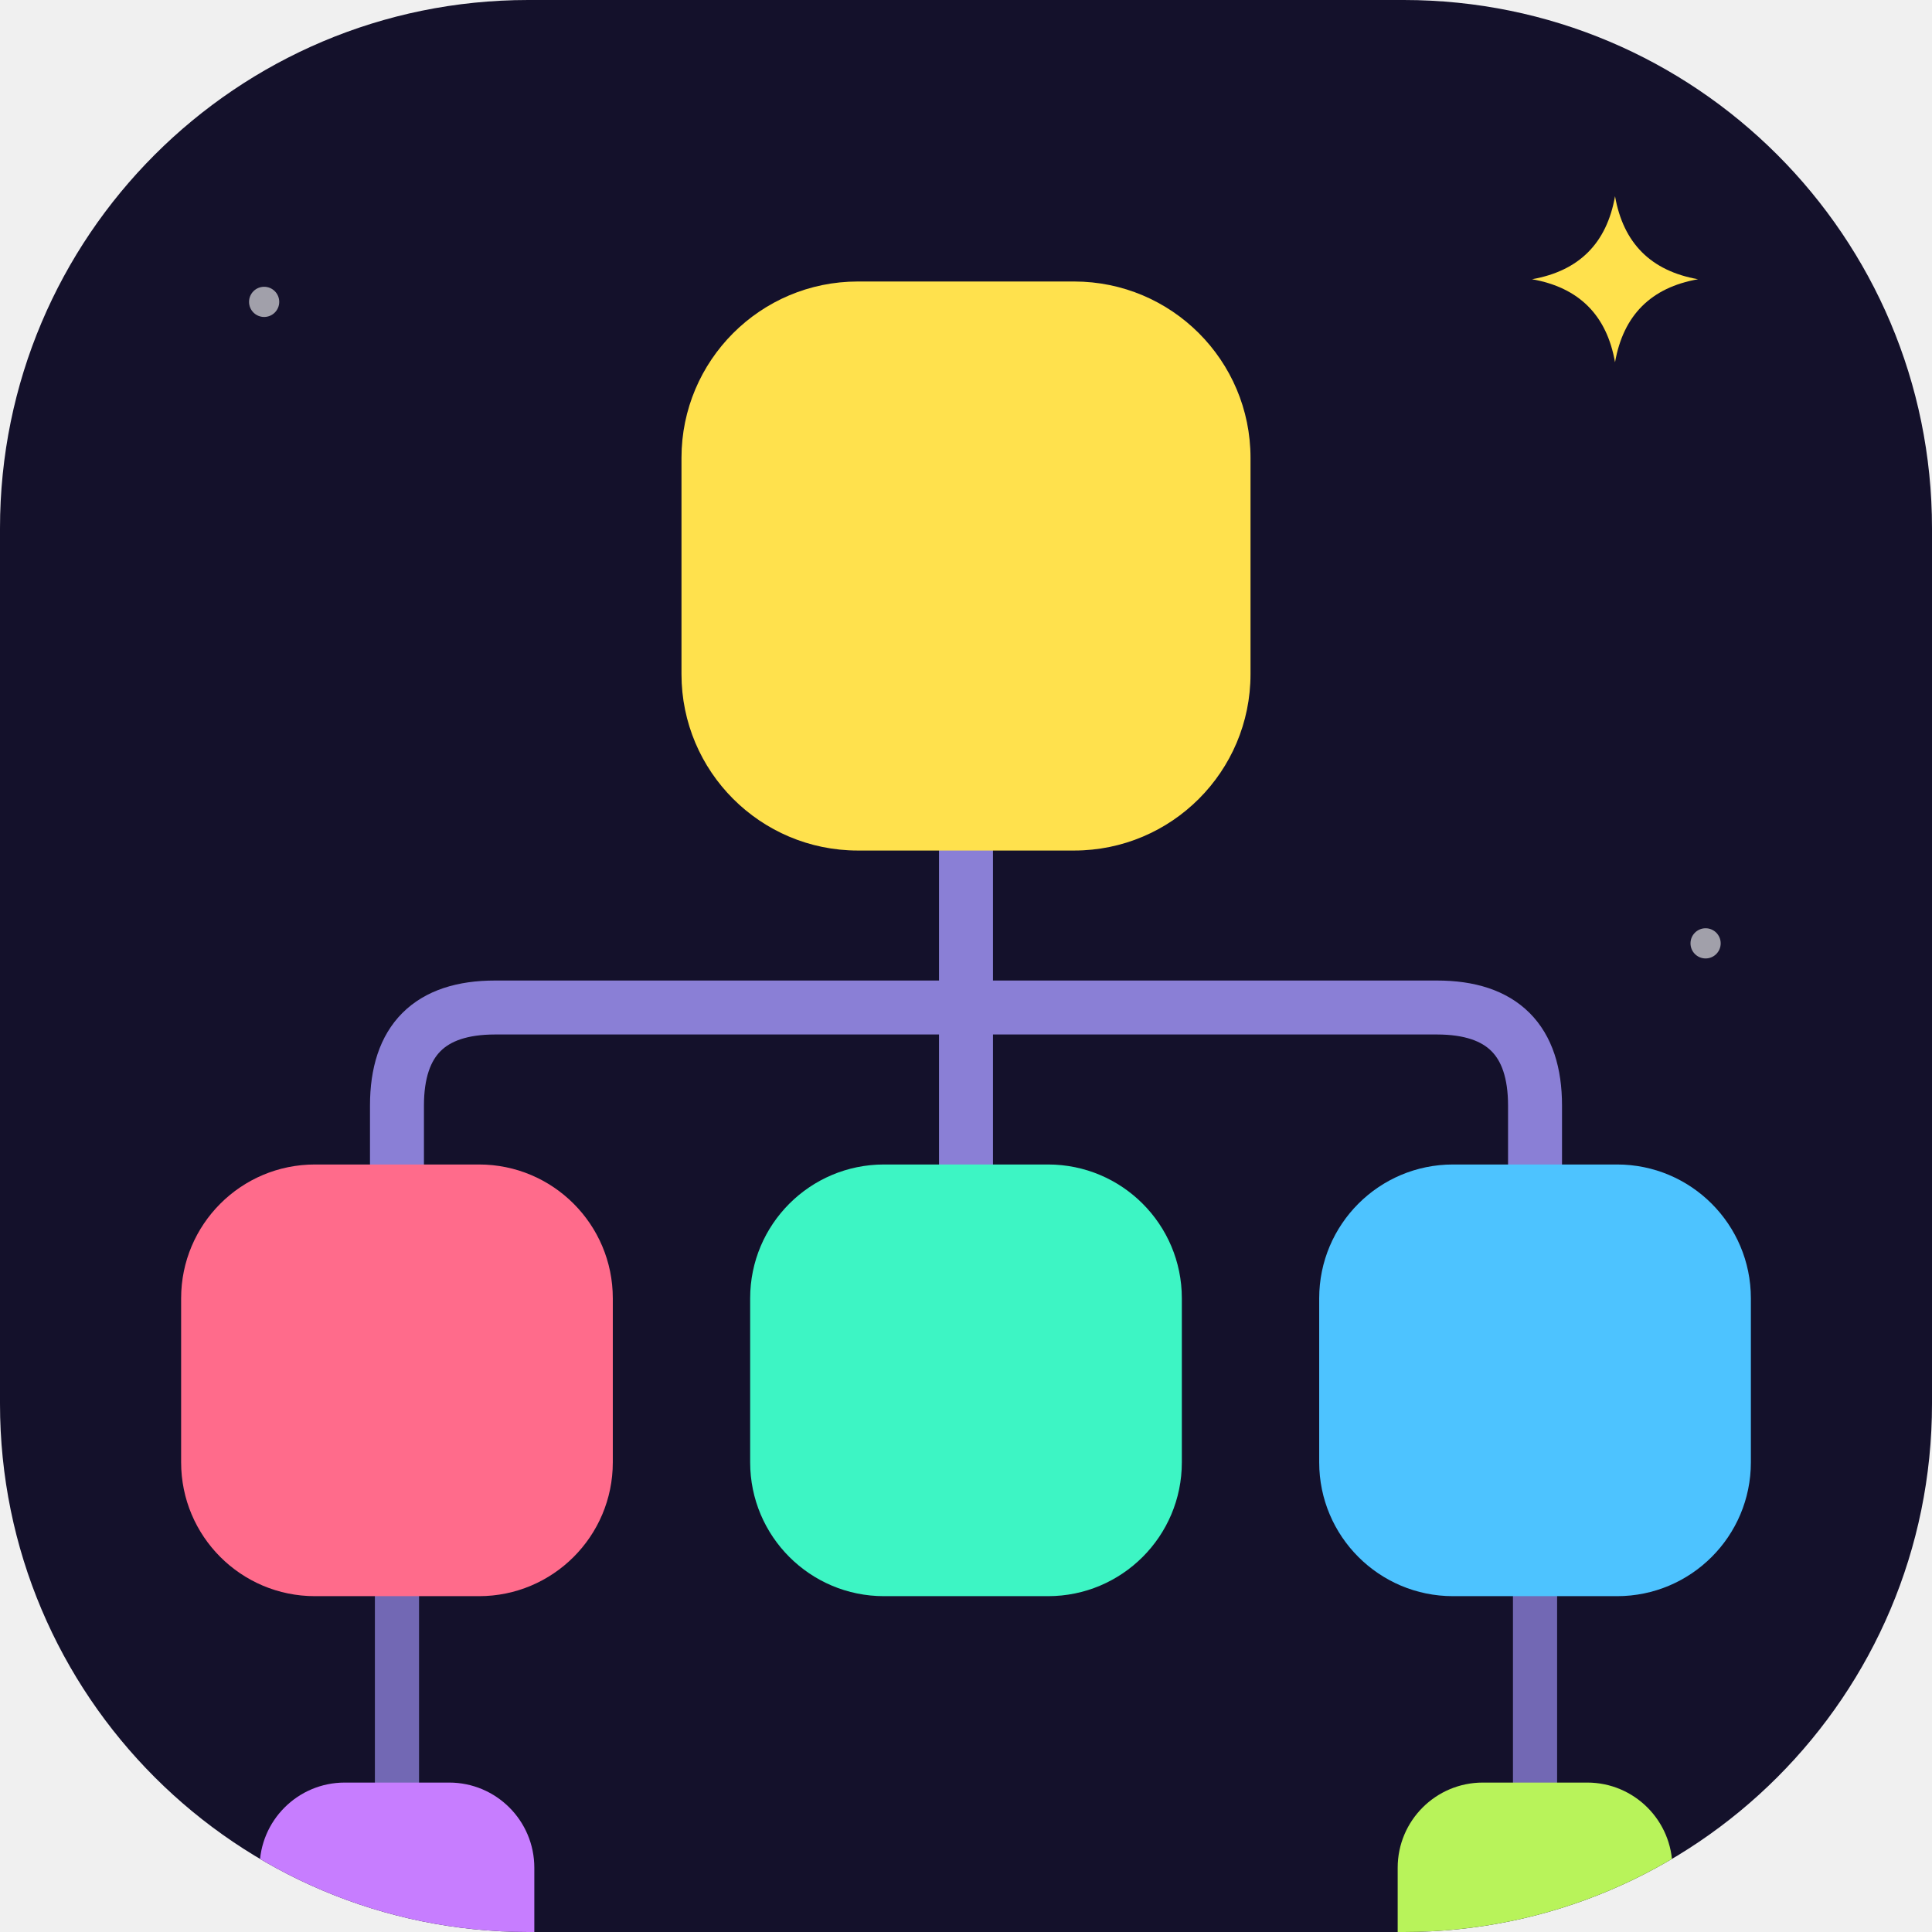
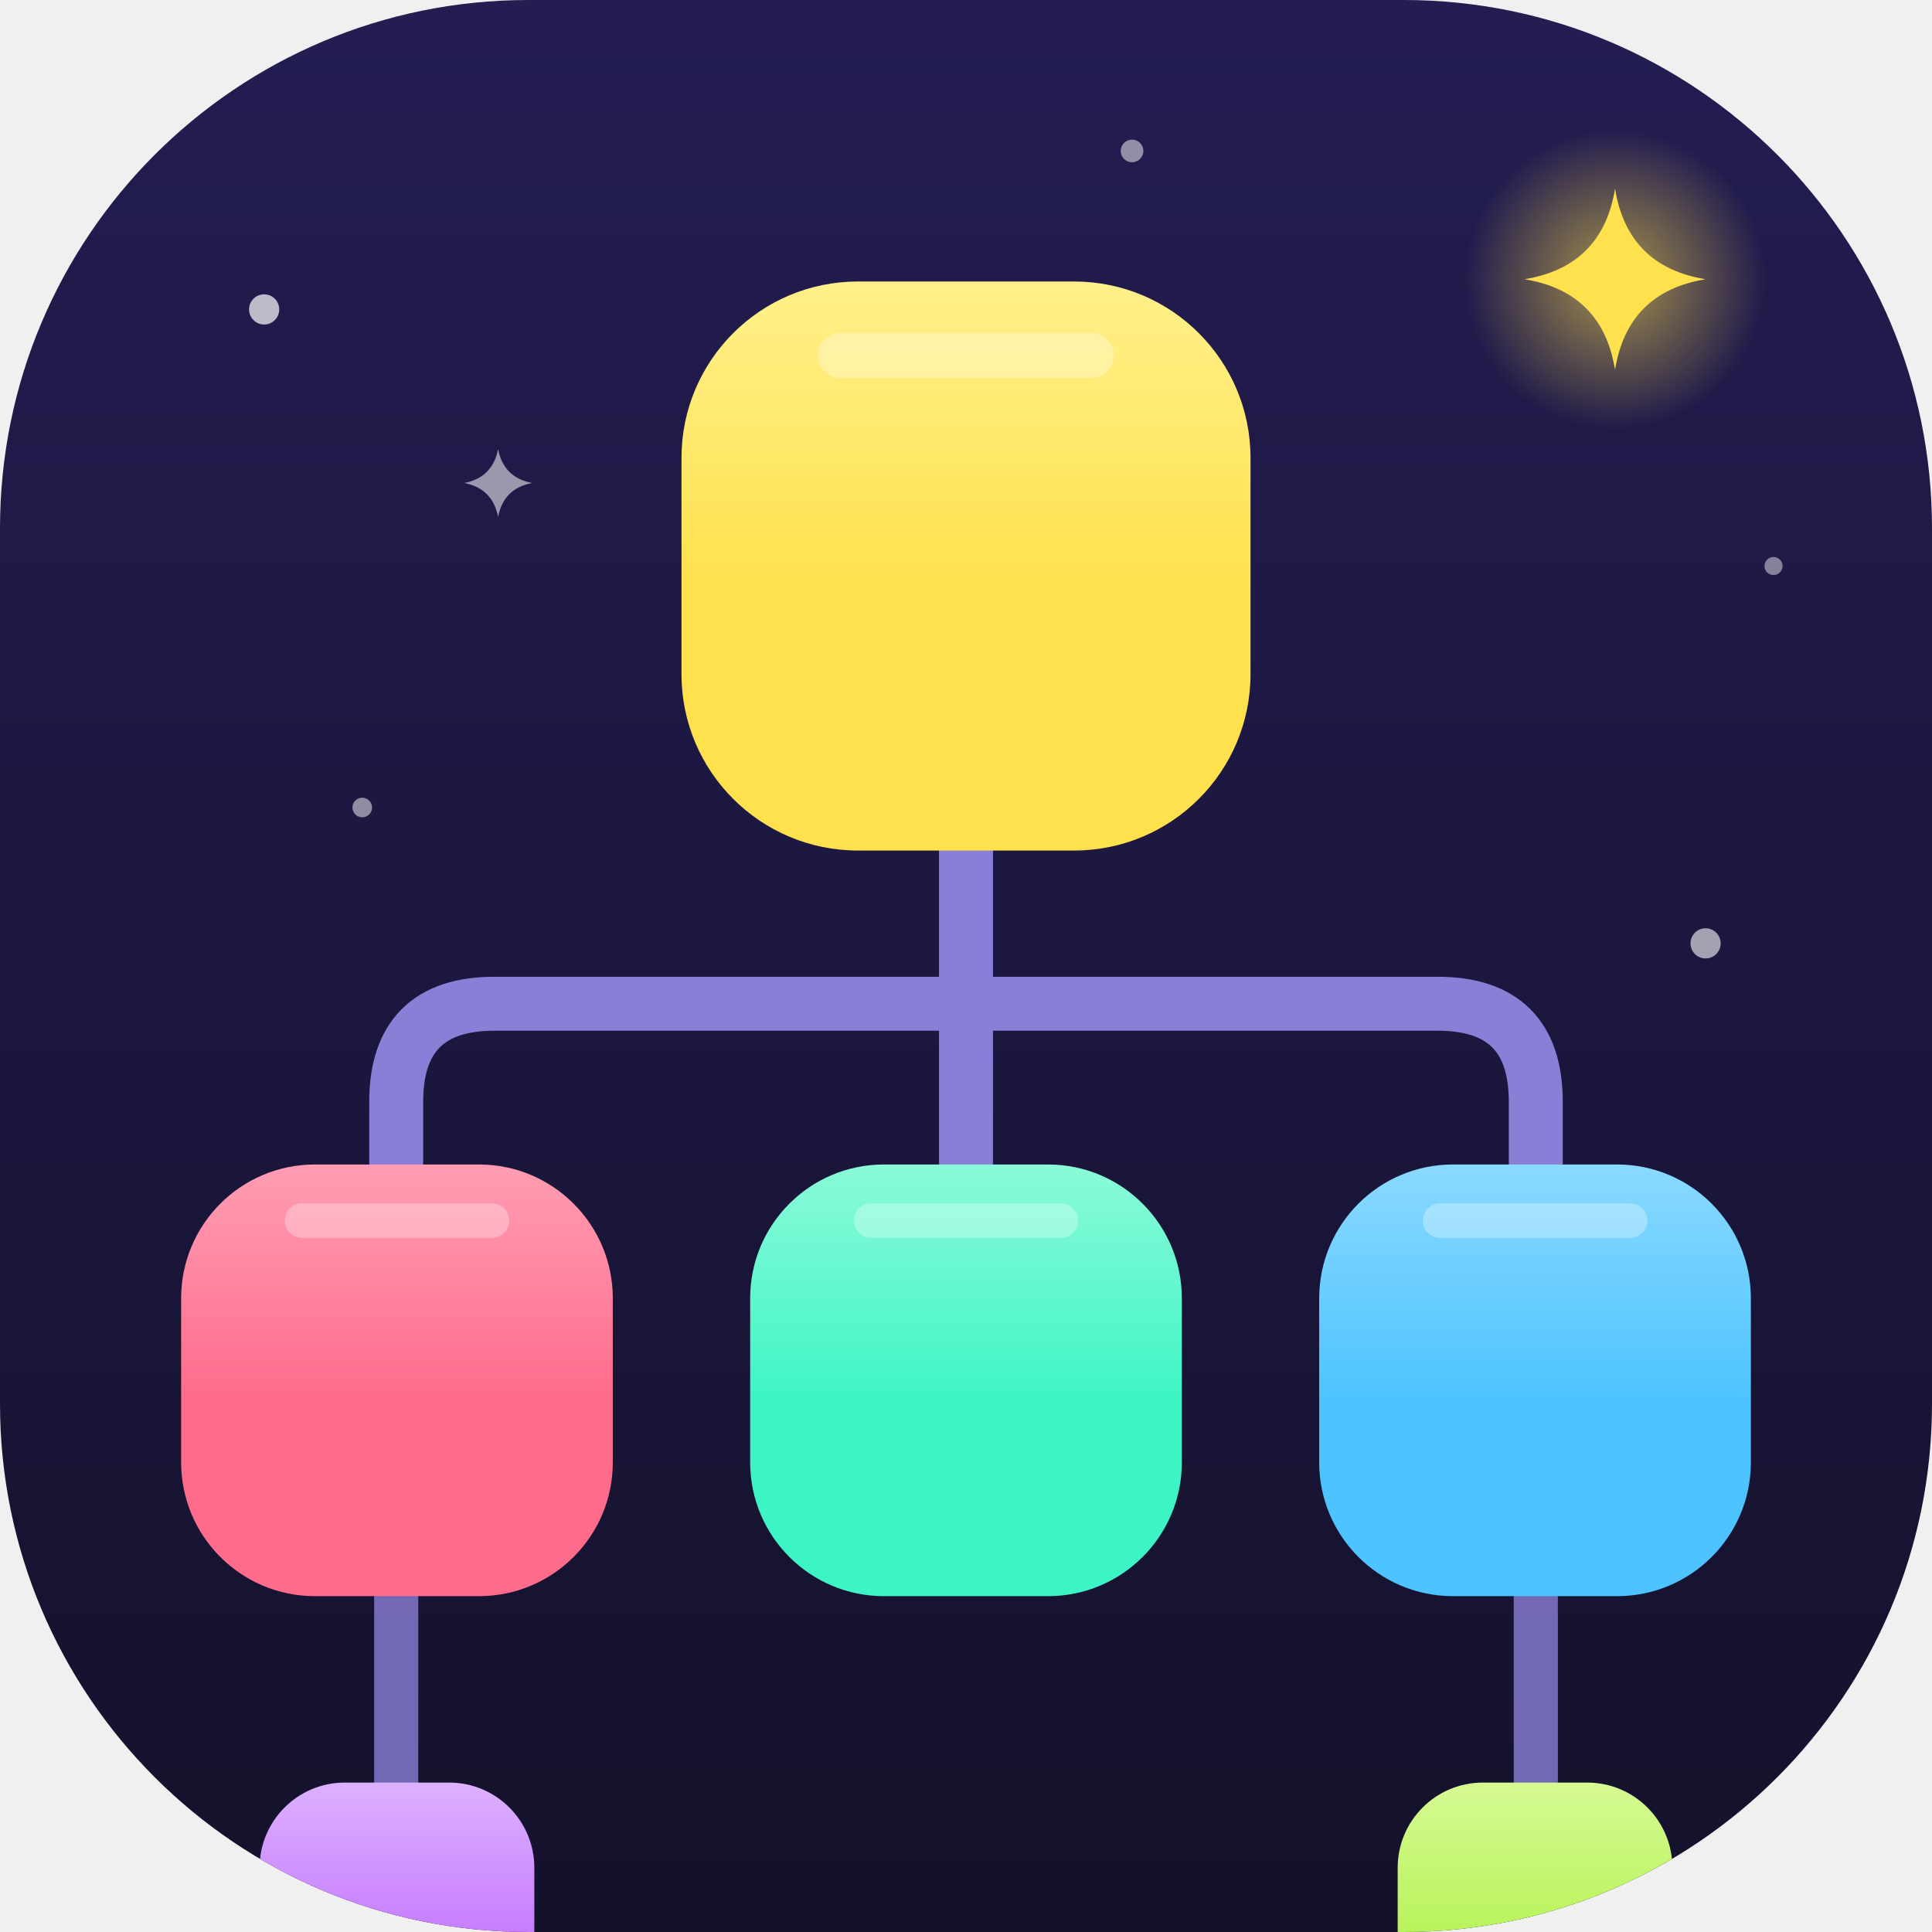
<svg xmlns="http://www.w3.org/2000/svg" viewBox="0 0 512 512" role="img" aria-label="iscWBS">
  <defs>
-     <clipPath id="iscwbs-tile">
+     <clipPath id="tile">
      <rect width="512" height="512" rx="140" />
    </clipPath>
+     <linearGradient id="sky" x1="0" y1="0" x2="0" y2="1">
+       <stop offset="0" stop-color="#231D52" />
+       <stop offset="1" stop-color="#14112B" />
+     </linearGradient>
+     <radialGradient id="glow">
+       <stop offset="0" stop-color="#FFE14D" stop-opacity="0.6" />
+       <stop offset="1" stop-color="#FFE14D" stop-opacity="0" />
+     </radialGradient>
+     <linearGradient id="yellow" x1="0" y1="0" x2="0" y2="1">
+       <stop offset="0" stop-color="#FFF08A" />
+       <stop offset="0.55" stop-color="#FFE14D" />
+     </linearGradient>
+     <linearGradient id="pink" x1="0" y1="0" x2="0" y2="1">
+       <stop offset="0" stop-color="#FF9DB3" />
+       <stop offset="0.55" stop-color="#FF6B8B" />
+     </linearGradient>
+     <linearGradient id="mint" x1="0" y1="0" x2="0" y2="1">
+       <stop offset="0" stop-color="#8BFAD9" />
+       <stop offset="0.55" stop-color="#3DF5C4" />
+     </linearGradient>
+     <linearGradient id="blue" x1="0" y1="0" x2="0" y2="1">
+       <stop offset="0" stop-color="#8AD9FF" />
+       <stop offset="0.55" stop-color="#4DC3FF" />
+     </linearGradient>
+     <linearGradient id="violet" x1="0" y1="0" x2="0" y2="1">
+       <stop offset="0" stop-color="#DDB0FF" />
+       <stop offset="0.55" stop-color="#C77DFF" />
+     </linearGradient>
+     <linearGradient id="lime" x1="0" y1="0" x2="0" y2="1">
+       <stop offset="0" stop-color="#D6FA94" />
+       <stop offset="0.55" stop-color="#B8F35A" />
+     </linearGradient>
  </defs>
-   <rect width="512" height="512" rx="140" fill="#14112B" />
-   <g clip-path="url(#iscwbs-tile)">
-     <circle cx="70" cy="80" r="4" fill="#FFFFFF" fill-opacity="0.6" />
-     <circle cx="452" cy="250" r="4" fill="#FFFFFF" fill-opacity="0.6" />
-     <g transform="translate(-76.8 -21.6) scale(1.3)">
-       <path d="M256 190 V222 M140 254 V242 Q140 222 160 222 H352 Q372 222 372 242 V254 M256 222 V254" fill="none" stroke="#8A7FD6" stroke-opacity="1.0" stroke-width="11" stroke-linecap="round" stroke-linejoin="round" />
-       <path d="M140 342 V380 M372 342 V380" fill="none" stroke="#8A7FD6" stroke-opacity="0.80" stroke-width="9" stroke-linecap="round" />
-       <rect x="198" y="74" width="116" height="116" rx="35.96" fill="#FFE14D" />
-       <rect x="96" y="254" width="88" height="88" rx="27.28" fill="#FF6B8B" />
-       <rect x="212" y="254" width="88" height="88" rx="27.28" fill="#3DF5C4" />
-       <rect x="328" y="254" width="88" height="88" rx="27.28" fill="#4DC3FF" />
-       <rect x="112" y="380" width="56" height="56" rx="17.36" fill="#C77DFF" />
-       <rect x="344" y="380" width="56" height="56" rx="17.36" fill="#B8F35A" />
-     </g>
+   <rect width="512" height="512" rx="140" fill="url(#sky)" />
+   <g clip-path="url(#tile)">
+     <circle cx="70" cy="82" r="4" fill="#FFFFFF" opacity="0.7" />
+     <circle cx="452" cy="250" r="4" fill="#FFFFFF" opacity="0.6" />
+     <circle cx="96" cy="214" r="2.6" fill="#FFFFFF" opacity="0.5" />
+     <circle cx="300" cy="40" r="3" fill="#FFFFFF" opacity="0.5" />
+     <circle cx="470" cy="150" r="2.4" fill="#FFFFFF" opacity="0.45" />
+     <path d="M132 119Q133.44 126.56 141 128Q133.44 129.44 132 137Q130.56 129.44 123 128Q130.56 126.56 132 119Z" fill="#FFFFFF" opacity="0.55" />
+     <path d="M420 323Q421.12 328.88 427 330Q421.12 331.12 420 337Q418.88 331.12 413 330Q418.88 328.88 420 323Z" fill="#FFFFFF" opacity="0.4" />
+     <path d="M256 225V266M105 308V292Q105 266 131 266H381Q407 266 407 292V308M256 266V308" fill="none" stroke="#8A7FD6" stroke-width="14.3" stroke-linecap="round" stroke-linejoin="round" />
+     <path d="M105 423V472M407 423V472" stroke="#8A7FD6" stroke-opacity="0.8" stroke-width="11.7" stroke-linecap="round" />
+     <rect x="180.6" y="74.6" width="150.8" height="150.8" rx="46.75" fill="url(#yellow)" />
+     <rect x="216.79" y="88.17" width="78.42" height="12.06" rx="6.03" fill="#FFFFFF" opacity="0.3" />
+     <rect x="48" y="308.6" width="114.4" height="114.4" rx="35.46" fill="url(#pink)" />
+     <rect x="75.46" y="318.9" width="59.49" height="9.15" rx="4.58" fill="#FFFFFF" opacity="0.3" />
+     <rect x="198.8" y="308.6" width="114.4" height="114.4" rx="35.46" fill="url(#mint)" />
+     <rect x="226.26" y="318.9" width="59.49" height="9.15" rx="4.58" fill="#FFFFFF" opacity="0.3" />
+     <rect x="349.6" y="308.6" width="114.4" height="114.4" rx="35.46" fill="url(#blue)" />
+     <rect x="377.06" y="318.9" width="59.49" height="9.15" rx="4.58" fill="#FFFFFF" opacity="0.3" />
+     <rect x="68.8" y="472.4" width="72.8" height="72.8" rx="22.57" fill="url(#violet)" />
+     <rect x="370.4" y="472.4" width="72.8" height="72.8" rx="22.57" fill="url(#lime)" />
  </g>
-   <path d="M428 52Q431.3 70.7 450 74Q431.3 77.3 428 96Q424.7 77.3 406 74Q424.7 70.7 428 52Z" fill="#FFE14D" />
+   <circle cx="428" cy="74" r="40" fill="url(#glow)" />
+   <path d="M428 50Q431.36 70.64 452 74Q431.36 77.36 428 98Q424.64 77.36 404 74Q424.64 70.64 428 50Z" fill="#FFE14D" />
</svg>
